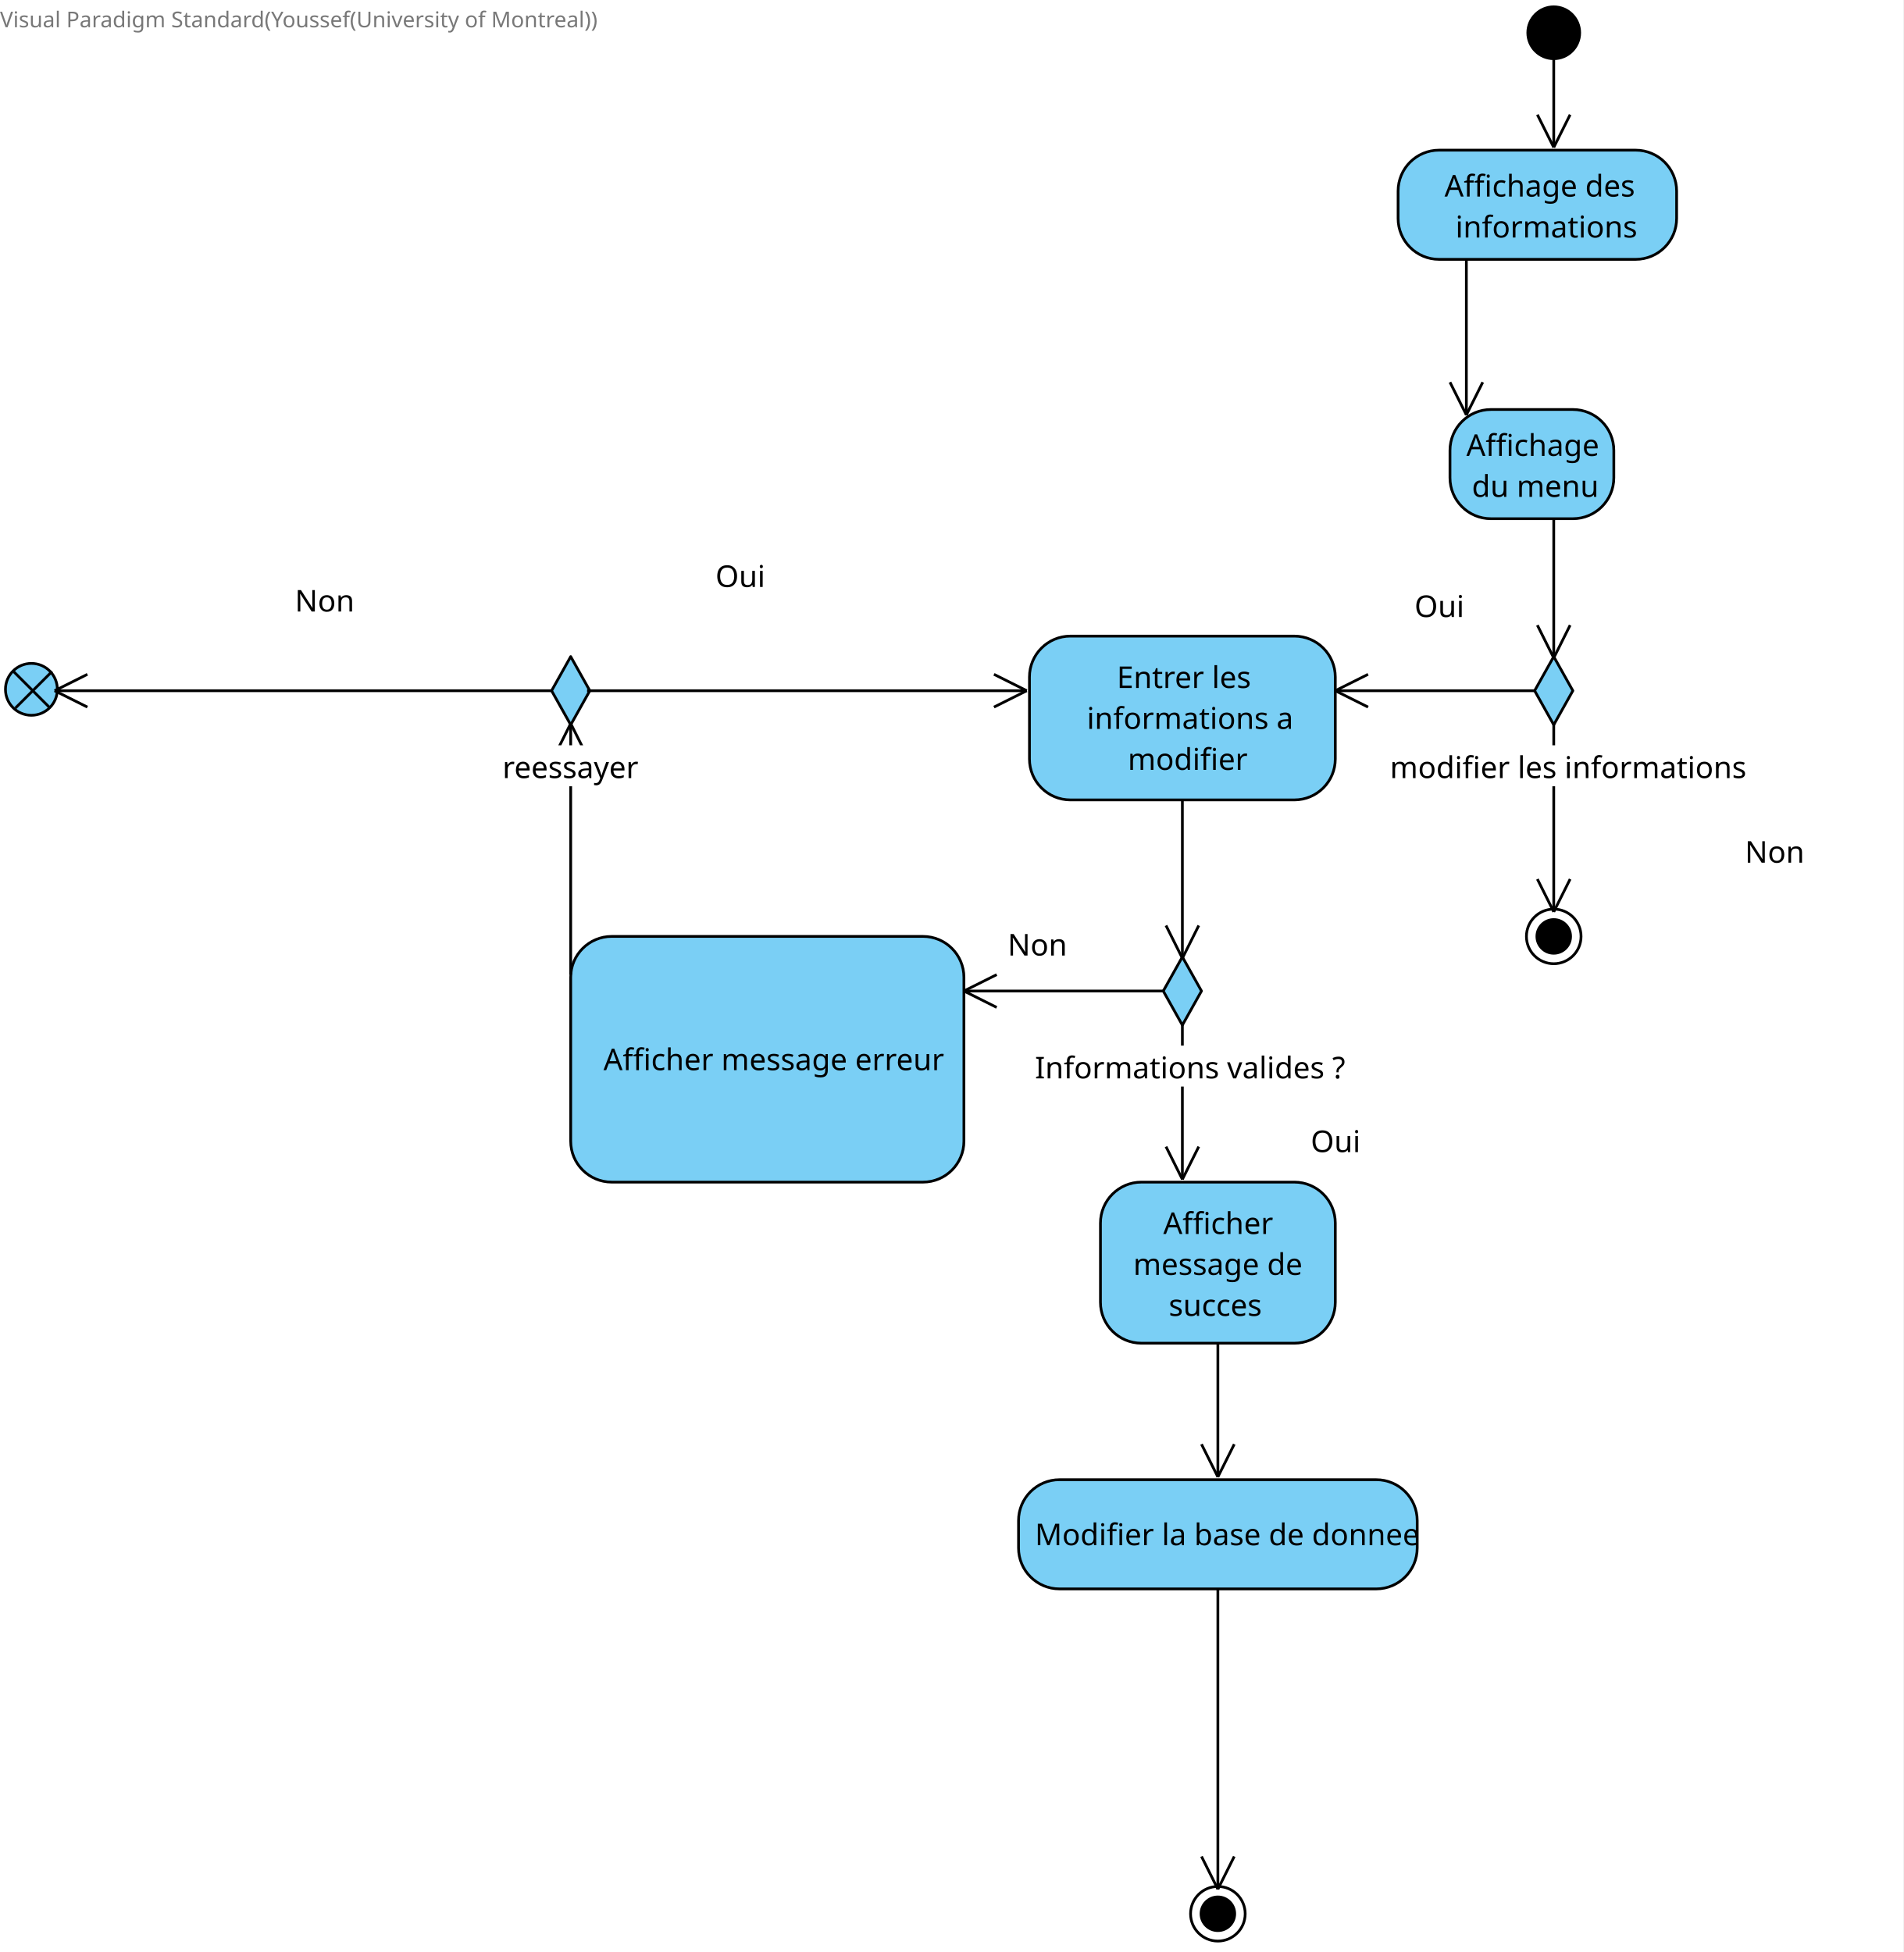
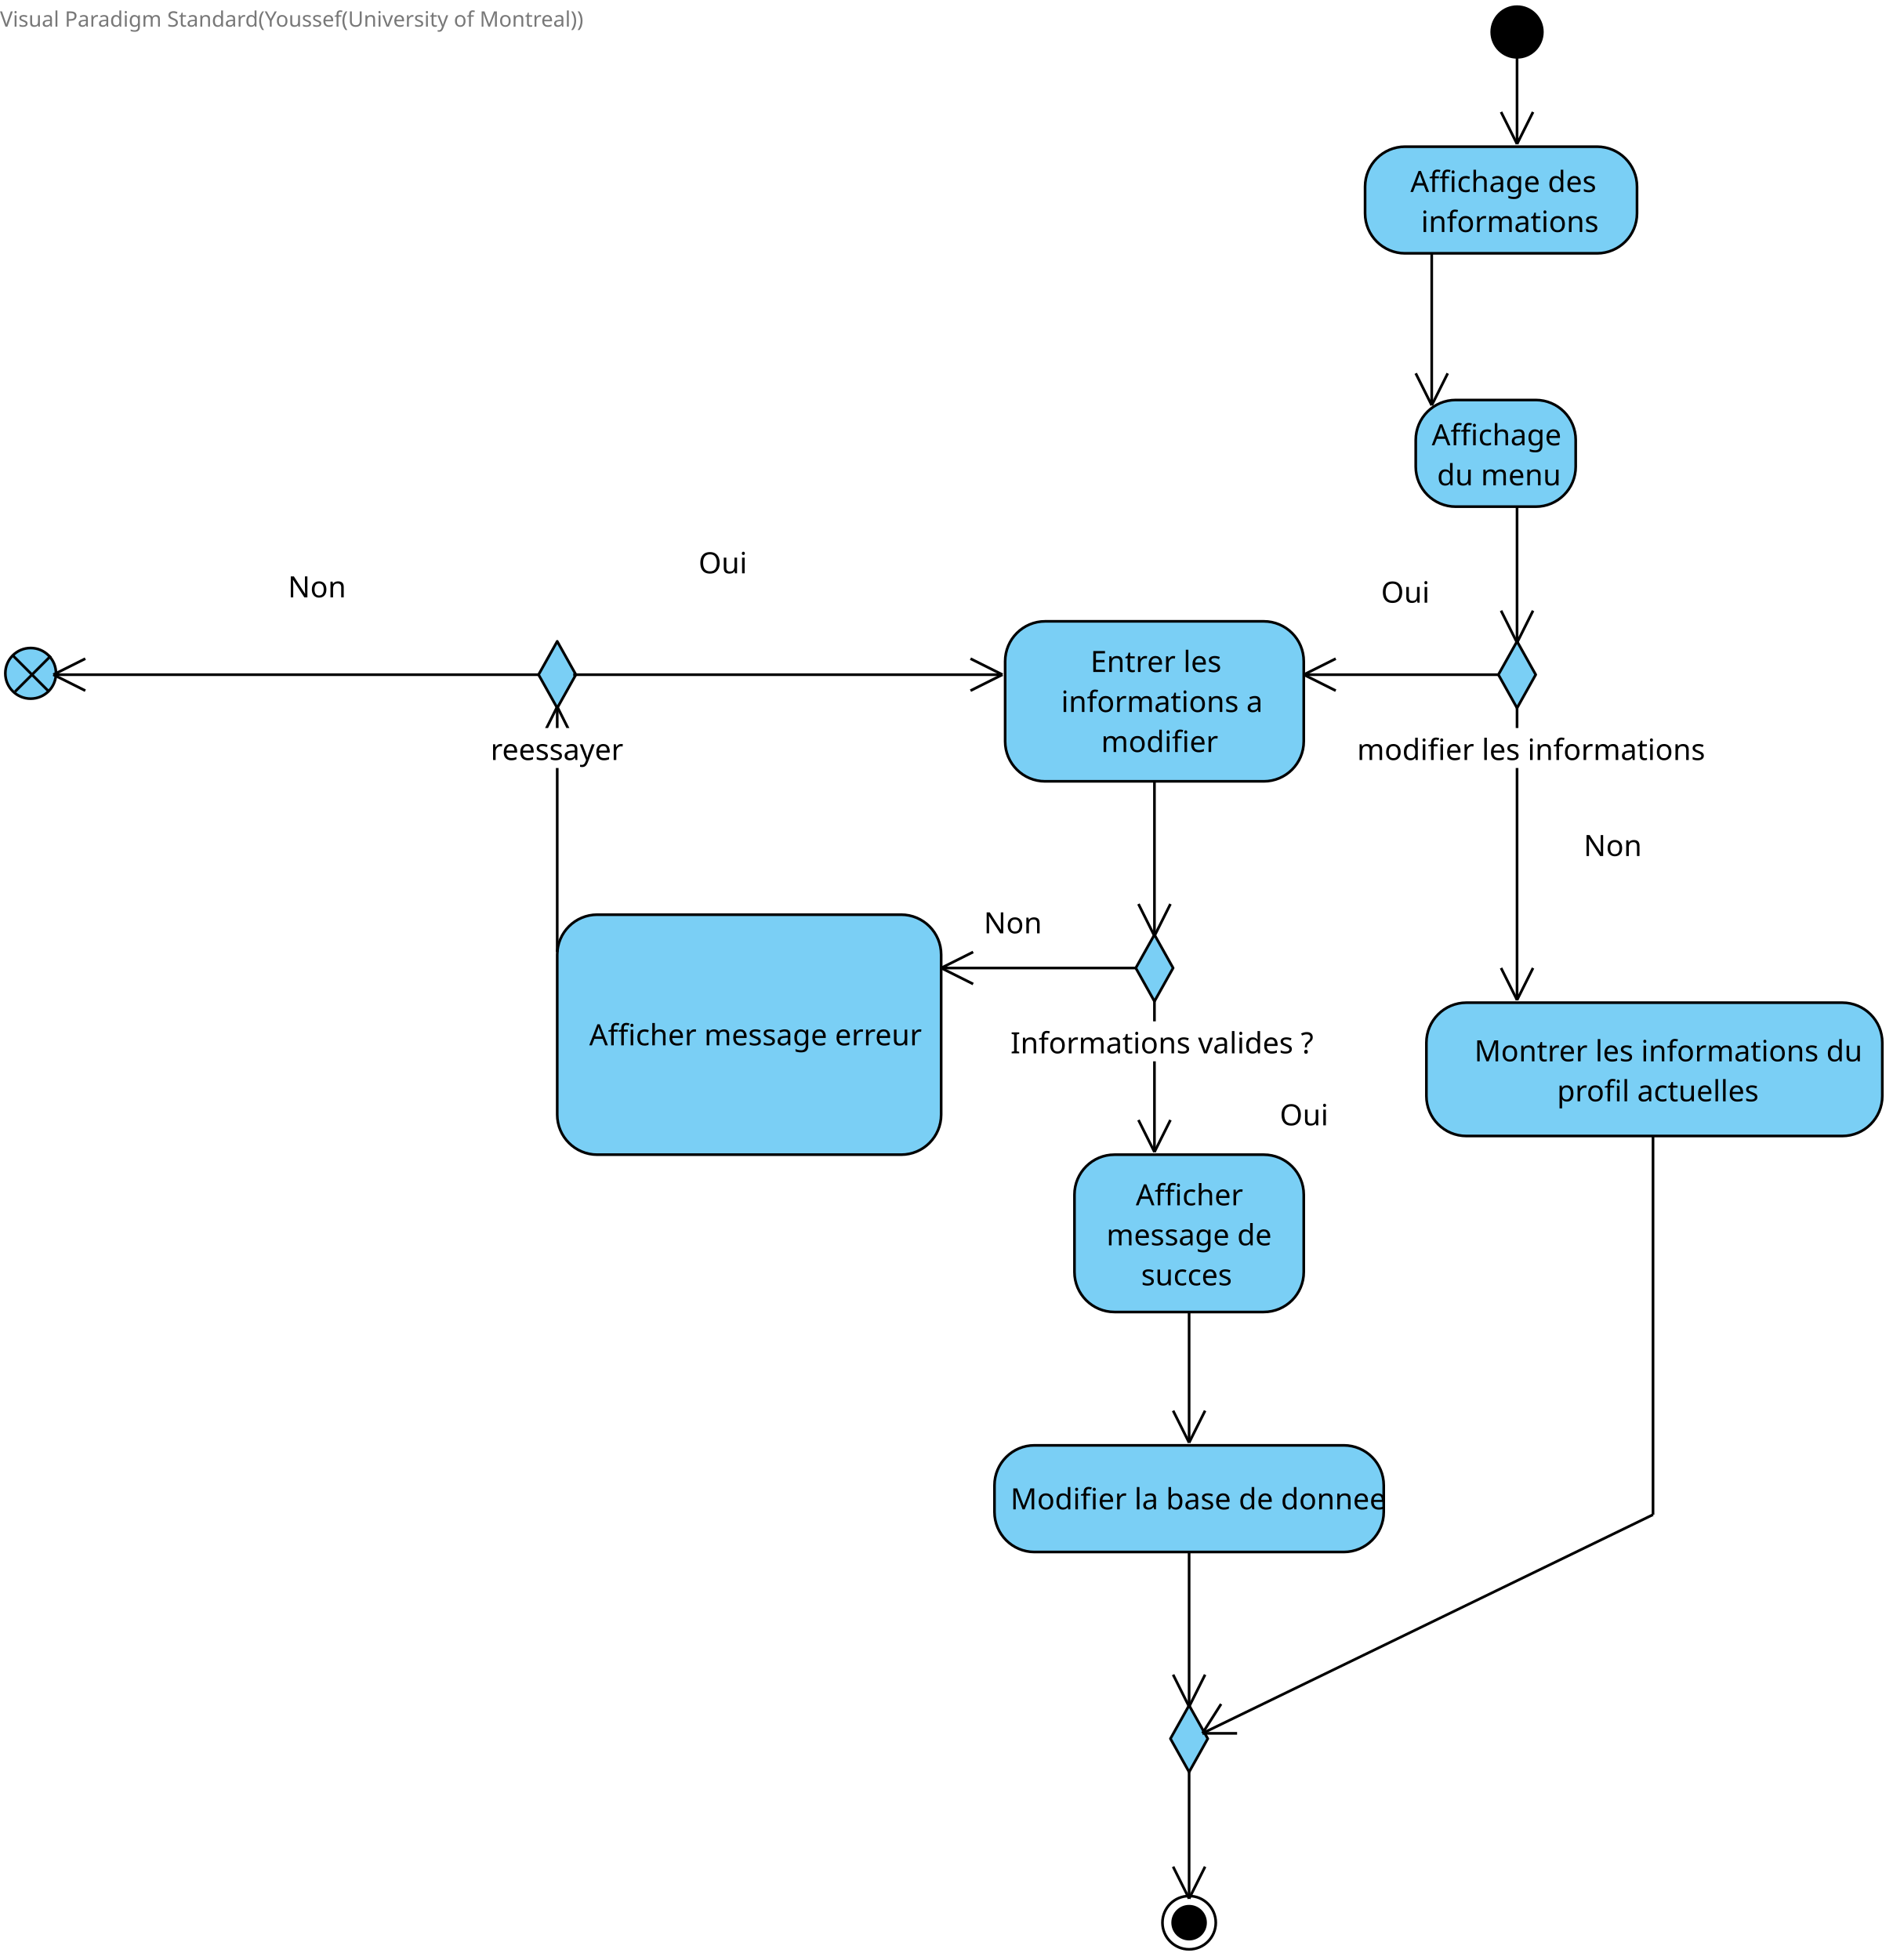
- <svg xmlns="http://www.w3.org/2000/svg" fill-opacity="0" color-rendering="auto" color-interpolation="auto" text-rendering="auto" stroke="rgb(0,0,0)" stroke-linecap="square" width="697" stroke-miterlimit="10" shape-rendering="auto" stroke-opacity="0" fill="rgb(0,0,0)" stroke-dasharray="none" font-weight="normal" stroke-width="1" height="715" font-family="'Dialog'" font-style="normal" stroke-linejoin="miter" font-size="12px" stroke-dashoffset="0" image-rendering="auto">
+ <svg xmlns="http://www.w3.org/2000/svg" fill-opacity="0" color-rendering="auto" color-interpolation="auto" text-rendering="auto" stroke="rgb(0,0,0)" stroke-linecap="square" width="710" stroke-miterlimit="10" shape-rendering="auto" stroke-opacity="0" fill="rgb(0,0,0)" stroke-dasharray="none" font-weight="normal" stroke-width="1" height="735" font-family="'Dialog'" font-style="normal" stroke-linejoin="miter" font-size="12px" stroke-dashoffset="0" image-rendering="auto">
  <defs id="genericDefs" />
  <g>
    <defs id="defs1">
      <clipPath clipPathUnits="userSpaceOnUse" id="clipPath1">
        <path d="M-7 -7 L51 -7 L51 31 L-7 31 L-7 -7 Z" />
      </clipPath>
      <clipPath clipPathUnits="userSpaceOnUse" id="clipPath2">
        <path d="M-7 -7 L113 -7 L113 51 L-7 51 L-7 -7 Z" />
      </clipPath>
      <clipPath clipPathUnits="userSpaceOnUse" id="clipPath3">
        <path d="M0 0 L0 40 L102 40 L102 0 Z" />
      </clipPath>
      <clipPath clipPathUnits="userSpaceOnUse" id="clipPath4">
        <path d="M-7 -7 L31 -7 L31 51 L-7 51 L-7 -7 Z" />
      </clipPath>
      <clipPath clipPathUnits="userSpaceOnUse" id="clipPath5">
        <path d="M-7 -7 L123 -7 L123 71 L-7 71 L-7 -7 Z" />
      </clipPath>
      <clipPath clipPathUnits="userSpaceOnUse" id="clipPath6">
        <path d="M0 0 L0 60 L112 60 L112 0 Z" />
      </clipPath>
      <clipPath clipPathUnits="userSpaceOnUse" id="clipPath7">
        <path d="M-7 -7 L97 -7 L97 70 L-7 70 L-7 -7 Z" />
      </clipPath>
      <clipPath clipPathUnits="userSpaceOnUse" id="clipPath8">
        <path d="M0 0 L0 59 L86 59 L86 0 Z" />
      </clipPath>
      <clipPath clipPathUnits="userSpaceOnUse" id="clipPath9">
        <path d="M-7 -7 L155 -7 L155 101 L-7 101 L-7 -7 Z" />
      </clipPath>
      <clipPath clipPathUnits="userSpaceOnUse" id="clipPath10">
        <path d="M0 0 L0 90 L144 90 L144 0 Z" />
      </clipPath>
      <clipPath clipPathUnits="userSpaceOnUse" id="clipPath11">
        <path d="M-7 -7 L157 -7 L157 51 L-7 51 L-7 -7 Z" />
      </clipPath>
      <clipPath clipPathUnits="userSpaceOnUse" id="clipPath12">
        <path d="M0 0 L0 40 L146 40 L146 0 Z" />
      </clipPath>
      <clipPath clipPathUnits="userSpaceOnUse" id="clipPath13">
        <path d="M-7 -7 L31 -7 L31 31 L-7 31 L-7 -7 Z" />
      </clipPath>
      <clipPath clipPathUnits="userSpaceOnUse" id="clipPath14">
        <path d="M-14.042 10 L12.828 -16.87 L39.699 10 L12.828 36.87 L-14.042 10 Z" />
      </clipPath>
      <clipPath clipPathUnits="userSpaceOnUse" id="clipPath15">
        <path d="M-7 -7 L71 -7 L71 45 L-7 45 L-7 -7 Z" />
      </clipPath>
      <clipPath clipPathUnits="userSpaceOnUse" id="clipPath16">
        <path d="M489 365 L567 365 L567 417 L489 417 L489 365 Z" />
      </clipPath>
      <clipPath clipPathUnits="userSpaceOnUse" id="clipPath17">
        <path d="M0 0 L0 22 L58 22 L58 0 Z" />
      </clipPath>
      <clipPath clipPathUnits="userSpaceOnUse" id="clipPath18">
        <path d="M600 437 L678 437 L678 489 L600 489 L600 437 Z" />
      </clipPath>
      <clipPath clipPathUnits="userSpaceOnUse" id="clipPath19">
        <path d="M382 230 L460 230 L460 282 L382 282 L382 230 Z" />
      </clipPath>
      <clipPath clipPathUnits="userSpaceOnUse" id="clipPath20">
        <path d="M228 239 L306 239 L306 291 L228 291 L228 239 Z" />
      </clipPath>
      <clipPath clipPathUnits="userSpaceOnUse" id="clipPath21">
        <path d="M637 241 L715 241 L715 293 L637 293 L637 241 Z" />
      </clipPath>
      <clipPath clipPathUnits="userSpaceOnUse" id="clipPath22">
-         <path d="M758 331 L836 331 L836 383 L758 383 L758 331 Z" />
+         <path d="M714 336 L792 336 L792 388 L714 388 L714 336 Z" />
      </clipPath>
      <clipPath clipPathUnits="userSpaceOnUse" id="clipPath23">
        <path d="M-7 -7 L71 -7 L71 51 L-7 51 L-7 -7 Z" />
      </clipPath>
      <clipPath clipPathUnits="userSpaceOnUse" id="clipPath24">
        <path d="M0 0 L0 40 L60 40 L60 0 Z" />
      </clipPath>
      <clipPath clipPathUnits="userSpaceOnUse" id="clipPath25">
+         <path d="M-7 -7 L182 -7 L182 61 L-7 61 L-7 -7 Z" />
+       </clipPath>
+       <clipPath clipPathUnits="userSpaceOnUse" id="clipPath26">
+         <path d="M0 0 L0 50 L171 50 L171 0 Z" />
+       </clipPath>
+       <clipPath clipPathUnits="userSpaceOnUse" id="clipPath27">
        <path d="M-143 -15 L286 -15 L286 30 L-143 30 L-143 -15 Z" />
      </clipPath>
-       <clipPath clipPathUnits="userSpaceOnUse" id="clipPath26">
+       <clipPath clipPathUnits="userSpaceOnUse" id="clipPath28">
        <path d="M-127 -15 L254 -15 L254 30 L-127 30 L-127 -15 Z" />
      </clipPath>
-       <clipPath clipPathUnits="userSpaceOnUse" id="clipPath27">
+       <clipPath clipPathUnits="userSpaceOnUse" id="clipPath29">
        <path d="M-69 -15 L138 -15 L138 30 L-69 30 L-69 -15 Z" />
      </clipPath>
-       <clipPath clipPathUnits="userSpaceOnUse" id="clipPath28">
+       <clipPath clipPathUnits="userSpaceOnUse" id="clipPath30">
        <path d="M0 0 L104 0 L104 137 L0 137 L0 0 Z" />
      </clipPath>
-       <clipPath clipPathUnits="userSpaceOnUse" id="clipPath29">
+       <clipPath clipPathUnits="userSpaceOnUse" id="clipPath31">
        <path d="M0 0 L0 137 L104 137 L104 0 Z" />
      </clipPath>
-       <clipPath clipPathUnits="userSpaceOnUse" id="clipPath30">
+       <clipPath clipPathUnits="userSpaceOnUse" id="clipPath32">
        <path d="M0 0 L104 0 L104 155 L0 155 L0 0 Z" />
      </clipPath>
-       <clipPath clipPathUnits="userSpaceOnUse" id="clipPath31">
+       <clipPath clipPathUnits="userSpaceOnUse" id="clipPath33">
        <path d="M0 0 L0 133 L104 133 L104 0 ZM0 148 L0 155 L104 155 L104 148 Z" />
      </clipPath>
-       <clipPath clipPathUnits="userSpaceOnUse" id="clipPath32">
+       <clipPath clipPathUnits="userSpaceOnUse" id="clipPath34">
        <path d="M0 0 L177 0 L177 104 L0 104 L0 0 Z" />
      </clipPath>
-       <clipPath clipPathUnits="userSpaceOnUse" id="clipPath33">
+       <clipPath clipPathUnits="userSpaceOnUse" id="clipPath35">
        <path d="M0 0 L0 104 L177 104 L177 85 L58 85 L58 70 L177 70 L177 0 Z" />
      </clipPath>
-       <clipPath clipPathUnits="userSpaceOnUse" id="clipPath34">
+       <clipPath clipPathUnits="userSpaceOnUse" id="clipPath36">
        <path d="M0 0 L104 0 L104 162 L0 162 L0 0 Z" />
      </clipPath>
-       <clipPath clipPathUnits="userSpaceOnUse" id="clipPath35">
+       <clipPath clipPathUnits="userSpaceOnUse" id="clipPath37">
        <path d="M0 0 L0 140 L104 140 L104 0 ZM0 155 L0 162 L104 162 L104 155 Z" />
      </clipPath>
-       <clipPath clipPathUnits="userSpaceOnUse" id="clipPath36">
+       <clipPath clipPathUnits="userSpaceOnUse" id="clipPath38">
        <path d="M0 0 L104 0 L104 161 L0 161 L0 0 Z" />
      </clipPath>
-       <clipPath clipPathUnits="userSpaceOnUse" id="clipPath37">
+       <clipPath clipPathUnits="userSpaceOnUse" id="clipPath39">
        <path d="M0 0 L0 58 L104 58 L104 0 ZM0 73 L0 161 L104 161 L104 73 Z" />
      </clipPath>
-       <clipPath clipPathUnits="userSpaceOnUse" id="clipPath38">
+       <clipPath clipPathUnits="userSpaceOnUse" id="clipPath40">
        <path d="M0 0 L0 104 L177 104 L177 85 L66 85 L66 70 L177 70 L177 0 Z" />
      </clipPath>
-       <clipPath clipPathUnits="userSpaceOnUse" id="clipPath39">
+       <clipPath clipPathUnits="userSpaceOnUse" id="clipPath41">
        <path d="M0 0 L104 0 L104 153 L0 153 L0 0 Z" />
      </clipPath>
-       <clipPath clipPathUnits="userSpaceOnUse" id="clipPath40">
+       <clipPath clipPathUnits="userSpaceOnUse" id="clipPath42">
        <path d="M0 0 L0 153 L104 153 L104 0 Z" />
-       </clipPath>
-       <clipPath clipPathUnits="userSpaceOnUse" id="clipPath41">
-         <path d="M0 0 L104 0 L104 214 L0 214 L0 0 Z" />
-       </clipPath>
-       <clipPath clipPathUnits="userSpaceOnUse" id="clipPath42">
-         <path d="M0 0 L0 214 L104 214 L104 0 Z" />
      </clipPath>
      <clipPath clipPathUnits="userSpaceOnUse" id="clipPath43">
        <path d="M0 0 L104 0 L104 196 L0 196 L0 0 Z" />
      </clipPath>
      <clipPath clipPathUnits="userSpaceOnUse" id="clipPath44">
        <path d="M84 58 L84 73 L15 73 L15 58 ZM0 0 L0 196 L104 196 L104 0 Z" />
      </clipPath>
      <clipPath clipPathUnits="userSpaceOnUse" id="clipPath45">
        <path d="M0 0 L286 0 L286 104 L0 104 L0 0 Z" />
      </clipPath>
      <clipPath clipPathUnits="userSpaceOnUse" id="clipPath46">
        <path d="M273 70 L273 85 L204 85 L204 70 ZM0 0 L0 104 L286 104 L286 0 Z" />
      </clipPath>
      <clipPath clipPathUnits="userSpaceOnUse" id="clipPath47">
        <path d="M0 0 L265 0 L265 104 L0 104 L0 0 Z" />
      </clipPath>
      <clipPath clipPathUnits="userSpaceOnUse" id="clipPath48">
        <path d="M78 70 L78 85 L9 85 L9 70 ZM0 0 L0 104 L265 104 L265 0 Z" />
      </clipPath>
      <clipPath clipPathUnits="userSpaceOnUse" id="clipPath49">
        <path d="M0 0 L0 161 L104 161 L104 0 Z" />
      </clipPath>
      <clipPath clipPathUnits="userSpaceOnUse" id="clipPath50">
-         <path d="M0 0 L104 0 L104 173 L0 173 L0 0 Z" />
+         <path d="M0 0 L0 162 L104 162 L104 0 Z" />
      </clipPath>
      <clipPath clipPathUnits="userSpaceOnUse" id="clipPath51">
-         <path d="M0 0 L0 58 L104 58 L104 0 ZM0 73 L0 173 L104 173 L104 73 Z" />
+         <path d="M0 0 L104 0 L104 214 L0 214 L0 0 Z" />
+       </clipPath>
+       <clipPath clipPathUnits="userSpaceOnUse" id="clipPath52">
+         <path d="M0 0 L0 58 L104 58 L104 0 ZM0 73 L0 214 L104 214 L104 73 Z" />
+       </clipPath>
+       <clipPath clipPathUnits="userSpaceOnUse" id="clipPath53">
+         <path d="M0 0 L273 0 L273 328 L0 328 L0 0 Z" />
+       </clipPath>
+       <clipPath clipPathUnits="userSpaceOnUse" id="clipPath54">
+         <path d="M0 0 L0 7 L95 7 L95 22 L0 22 L0 328 L273 328 L273 0 Z" />
+       </clipPath>
+       <clipPath clipPathUnits="userSpaceOnUse" id="clipPath55">
+         <path d="M0 0 L104 0 L104 152 L0 152 L0 0 Z" />
+       </clipPath>
+       <clipPath clipPathUnits="userSpaceOnUse" id="clipPath56">
+         <path d="M0 0 L0 152 L104 152 L104 0 Z" />
      </clipPath>
    </defs>
    <g fill="white" text-rendering="geometricPrecision" fill-opacity="1" stroke-opacity="1" stroke="white">
-       <rect x="0" width="697" height="715" y="0" stroke="none" />
+       <rect x="0" width="710" height="735" y="0" stroke="none" />
    </g>
    <g font-size="11px" transform="translate(549,2)" fill-opacity="1" fill="black" text-rendering="geometricPrecision" image-rendering="optimizeQuality" font-family="sans-serif" stroke="black" stroke-opacity="1">
      <circle r="10" clip-path="url(#clipPath1)" cx="20" cy="10" stroke="none" />
    </g>
    <g font-size="11px" transform="translate(512,55)" fill-opacity="1" fill="rgb(122,207,245)" text-rendering="geometricPrecision" image-rendering="optimizeQuality" font-family="sans-serif" stroke="rgb(122,207,245)" stroke-opacity="1">
      <rect x="0" y="0" clip-path="url(#clipPath2)" width="102" rx="15" ry="15" height="40" stroke="none" />
    </g>
    <g stroke-linecap="butt" font-size="11px" transform="translate(512,55)" fill-opacity="1" fill="black" text-rendering="geometricPrecision" image-rendering="optimizeQuality" font-family="sans-serif" stroke-linejoin="round" stroke="black" stroke-opacity="1" stroke-miterlimit="0">
      <rect x="0" y="0" clip-path="url(#clipPath2)" fill="none" width="102" rx="15" ry="15" height="40" />
    </g>
    <g font-size="11px" transform="translate(512,55)" fill-opacity="1" fill="black" text-rendering="geometricPrecision" image-rendering="optimizeQuality" font-family="sans-serif" stroke="black" stroke-opacity="1">
      <text x="17" xml:space="preserve" y="17" clip-path="url(#clipPath3)" stroke="none">Affichage des</text>
      <text x="21" xml:space="preserve" y="32" clip-path="url(#clipPath3)" stroke="none">informations</text>
    </g>
    <g font-size="11px" transform="translate(559,233)" fill-opacity="1" fill="rgb(122,207,245)" text-rendering="geometricPrecision" image-rendering="optimizeQuality" font-family="sans-serif" stroke="rgb(122,207,245)" stroke-opacity="1">
      <path d="M10 7.5 L17 20 L10 32.5 L3 20 Z" stroke="none" clip-path="url(#clipPath4)" />
    </g>
    <g stroke-linecap="butt" font-size="11px" transform="translate(559,233)" fill-opacity="1" fill="black" text-rendering="geometricPrecision" image-rendering="optimizeQuality" font-family="sans-serif" stroke-linejoin="round" stroke="black" stroke-opacity="1" stroke-miterlimit="0">
      <path fill="none" d="M10 7.5 L17 20 L10 32.5 L3 20 Z" clip-path="url(#clipPath4)" />
    </g>
    <g font-size="11px" transform="translate(377,233)" fill-opacity="1" fill="rgb(122,207,245)" text-rendering="geometricPrecision" image-rendering="optimizeQuality" font-family="sans-serif" stroke="rgb(122,207,245)" stroke-opacity="1">
      <rect x="0" y="0" clip-path="url(#clipPath5)" width="112" rx="15" ry="15" height="60" stroke="none" />
    </g>
    <g stroke-linecap="butt" font-size="11px" transform="translate(377,233)" fill-opacity="1" fill="black" text-rendering="geometricPrecision" image-rendering="optimizeQuality" font-family="sans-serif" stroke-linejoin="round" stroke="black" stroke-opacity="1" stroke-miterlimit="0">
      <rect x="0" y="0" clip-path="url(#clipPath5)" fill="none" width="112" rx="15" ry="15" height="60" />
    </g>
    <g font-size="11px" transform="translate(377,233)" fill-opacity="1" fill="black" text-rendering="geometricPrecision" image-rendering="optimizeQuality" font-family="sans-serif" stroke="black" stroke-opacity="1">
      <text x="32" xml:space="preserve" y="19" clip-path="url(#clipPath6)" stroke="none">Entrer les</text>
      <text x="21" xml:space="preserve" y="34" clip-path="url(#clipPath6)" stroke="none">informations a</text>
      <text x="36" xml:space="preserve" y="49" clip-path="url(#clipPath6)" stroke="none">modifier</text>
    </g>
    <g font-size="11px" transform="translate(423,343)" fill-opacity="1" fill="rgb(122,207,245)" text-rendering="geometricPrecision" image-rendering="optimizeQuality" font-family="sans-serif" stroke="rgb(122,207,245)" stroke-opacity="1">
      <path d="M10 7.5 L17 20 L10 32.5 L3 20 Z" stroke="none" clip-path="url(#clipPath4)" />
    </g>
    <g stroke-linecap="butt" font-size="11px" transform="translate(423,343)" fill-opacity="1" fill="black" text-rendering="geometricPrecision" image-rendering="optimizeQuality" font-family="sans-serif" stroke-linejoin="round" stroke="black" stroke-opacity="1" stroke-miterlimit="0">
      <path fill="none" d="M10 7.5 L17 20 L10 32.5 L3 20 Z" clip-path="url(#clipPath4)" />
    </g>
    <g font-size="11px" transform="translate(403,433)" fill-opacity="1" fill="rgb(122,207,245)" text-rendering="geometricPrecision" image-rendering="optimizeQuality" font-family="sans-serif" stroke="rgb(122,207,245)" stroke-opacity="1">
      <rect x="0" y="0" clip-path="url(#clipPath7)" width="86" rx="15" ry="15" height="59" stroke="none" />
    </g>
    <g stroke-linecap="butt" font-size="11px" transform="translate(403,433)" fill-opacity="1" fill="black" text-rendering="geometricPrecision" image-rendering="optimizeQuality" font-family="sans-serif" stroke-linejoin="round" stroke="black" stroke-opacity="1" stroke-miterlimit="0">
      <rect x="0" y="0" clip-path="url(#clipPath7)" fill="none" width="86" rx="15" ry="15" height="59" />
    </g>
    <g font-size="11px" transform="translate(403,433)" fill-opacity="1" fill="black" text-rendering="geometricPrecision" image-rendering="optimizeQuality" font-family="sans-serif" stroke="black" stroke-opacity="1">
      <text x="23" xml:space="preserve" y="19" clip-path="url(#clipPath8)" stroke="none">Afficher</text>
      <text x="12" xml:space="preserve" y="34" clip-path="url(#clipPath8)" stroke="none">message de</text>
      <text x="25" xml:space="preserve" y="49" clip-path="url(#clipPath8)" stroke="none">succes</text>
    </g>
    <g font-size="11px" transform="translate(209,343)" fill-opacity="1" fill="rgb(122,207,245)" text-rendering="geometricPrecision" image-rendering="optimizeQuality" font-family="sans-serif" stroke="rgb(122,207,245)" stroke-opacity="1">
      <rect x="0" y="0" clip-path="url(#clipPath9)" width="144" rx="15" ry="15" height="90" stroke="none" />
    </g>
    <g stroke-linecap="butt" font-size="11px" transform="translate(209,343)" fill-opacity="1" fill="black" text-rendering="geometricPrecision" image-rendering="optimizeQuality" font-family="sans-serif" stroke-linejoin="round" stroke="black" stroke-opacity="1" stroke-miterlimit="0">
      <rect x="0" y="0" clip-path="url(#clipPath9)" fill="none" width="144" rx="15" ry="15" height="90" />
    </g>
    <g font-size="11px" transform="translate(209,343)" fill-opacity="1" fill="black" text-rendering="geometricPrecision" image-rendering="optimizeQuality" font-family="sans-serif" stroke="black" stroke-opacity="1">
      <text x="12" xml:space="preserve" y="49" clip-path="url(#clipPath10)" stroke="none">Afficher message erreur</text>
    </g>
    <g font-size="11px" transform="translate(373,542)" fill-opacity="1" fill="rgb(122,207,245)" text-rendering="geometricPrecision" image-rendering="optimizeQuality" font-family="sans-serif" stroke="rgb(122,207,245)" stroke-opacity="1">
      <rect x="0" y="0" clip-path="url(#clipPath11)" width="146" rx="15" ry="15" height="40" stroke="none" />
    </g>
    <g stroke-linecap="butt" font-size="11px" transform="translate(373,542)" fill-opacity="1" fill="black" text-rendering="geometricPrecision" image-rendering="optimizeQuality" font-family="sans-serif" stroke-linejoin="round" stroke="black" stroke-opacity="1" stroke-miterlimit="0">
      <rect x="0" y="0" clip-path="url(#clipPath11)" fill="none" width="146" rx="15" ry="15" height="40" />
    </g>
    <g font-size="11px" transform="translate(373,542)" fill-opacity="1" fill="black" text-rendering="geometricPrecision" image-rendering="optimizeQuality" font-family="sans-serif" stroke="black" stroke-opacity="1">
      <text x="6" xml:space="preserve" y="24" clip-path="url(#clipPath12)" stroke="none">Modifier la base de donnee</text>
    </g>
-     <g font-size="11px" transform="translate(436,691)" fill-opacity="1" fill="black" text-rendering="geometricPrecision" image-rendering="optimizeQuality" font-family="sans-serif" stroke="black" stroke-opacity="1">
-       <circle r="6.667" clip-path="url(#clipPath13)" cx="10" cy="10" stroke="none" />
-       <circle stroke-linecap="butt" clip-path="url(#clipPath13)" fill="none" stroke-linejoin="round" r="10" cx="10" cy="10" stroke-miterlimit="0" />
-     </g>
    <g font-size="11px" transform="translate(199,233)" fill-opacity="1" fill="rgb(122,207,245)" text-rendering="geometricPrecision" image-rendering="optimizeQuality" font-family="sans-serif" stroke="rgb(122,207,245)" stroke-opacity="1">
      <path d="M10 7.5 L17 20 L10 32.5 L3 20 Z" stroke="none" clip-path="url(#clipPath4)" />
    </g>
    <g stroke-linecap="butt" font-size="11px" transform="translate(199,233)" fill-opacity="1" fill="black" text-rendering="geometricPrecision" image-rendering="optimizeQuality" font-family="sans-serif" stroke-linejoin="round" stroke="black" stroke-opacity="1" stroke-miterlimit="0">
      <path fill="none" d="M10 7.5 L17 20 L10 32.5 L3 20 Z" clip-path="url(#clipPath4)" />
    </g>
    <g font-size="11px" transform="translate(2,243)" fill-opacity="1" fill="rgb(122,207,245)" text-rendering="geometricPrecision" image-rendering="optimizeQuality" font-family="sans-serif" stroke="rgb(122,207,245)" stroke-opacity="1">
      <circle r="9.5" clip-path="url(#clipPath13)" cx="9.5" cy="9.5" stroke="none" />
    </g>
    <g stroke-linecap="butt" font-size="11px" transform="translate(2,243)" fill-opacity="1" fill="black" text-rendering="geometricPrecision" image-rendering="optimizeQuality" font-family="sans-serif" stroke-linejoin="round" stroke="black" stroke-opacity="1" stroke-miterlimit="0">
      <circle fill="none" r="9.5" clip-path="url(#clipPath13)" cx="9.5" cy="9.5" />
      <line transform="translate(10,10) rotate(45) translate(-10,-10)" clip-path="url(#clipPath14)" fill="none" x1="10" x2="10" y1="0" y2="19" />
      <line transform="translate(10,10) rotate(45) translate(-10,-10)" clip-path="url(#clipPath14)" fill="none" x1="0" x2="19" y1="10" y2="10" />
    </g>
    <g font-size="11px" transform="translate(-132,-40)" fill="rgb(122,207,245)" text-rendering="geometricPrecision" image-rendering="optimizeQuality" font-family="sans-serif" stroke="rgb(122,207,245)">
      <path d="M502 400 L502 378 L550 378 L550 400 L502 400 Z" fill-rule="evenodd" clip-path="url(#clipPath16)" stroke="none" />
    </g>
    <g font-size="11px" transform="matrix(1,0,0,1,-132,-40) translate(501,378)" fill-opacity="1" fill="black" text-rendering="optimizeLegibility" image-rendering="optimizeQuality" stroke="black" stroke-opacity="1">
      <text x="0" xml:space="preserve" y="12" clip-path="url(#clipPath17)" stroke="none">Non</text>
    </g>
    <g font-size="11px" transform="translate(-132,-40) matrix(1,0,0,1,111,72)" fill="rgb(122,207,245)" text-rendering="geometricPrecision" image-rendering="optimizeQuality" font-family="sans-serif" stroke="rgb(122,207,245)">
      <path d="M502 400 L502 378 L550 378 L550 400 L502 400 Z" fill-rule="evenodd" clip-path="url(#clipPath16)" stroke="none" />
    </g>
    <g font-size="11px" transform="matrix(1,0,0,1,-132,-40) translate(612,450)" fill-opacity="1" fill="black" text-rendering="optimizeLegibility" image-rendering="optimizeQuality" stroke="black" stroke-opacity="1">
      <text x="0" xml:space="preserve" y="12" clip-path="url(#clipPath17)" stroke="none">Oui</text>
    </g>
    <g font-size="11px" transform="translate(-132,-40) matrix(1,0,0,1,-107,-135)" fill="rgb(122,207,245)" text-rendering="geometricPrecision" image-rendering="optimizeQuality" font-family="sans-serif" stroke="rgb(122,207,245)">
      <path d="M502 400 L502 378 L550 378 L550 400 L502 400 Z" fill-rule="evenodd" clip-path="url(#clipPath16)" stroke="none" />
    </g>
    <g font-size="11px" transform="matrix(1,0,0,1,-132,-40) translate(394,243)" fill-opacity="1" fill="black" text-rendering="optimizeLegibility" image-rendering="optimizeQuality" stroke="black" stroke-opacity="1">
      <text x="0" xml:space="preserve" y="12" clip-path="url(#clipPath17)" stroke="none">Oui</text>
    </g>
    <g font-size="11px" transform="translate(-132,-40) matrix(1,0,0,1,-261,-126)" fill="rgb(122,207,245)" text-rendering="geometricPrecision" image-rendering="optimizeQuality" font-family="sans-serif" stroke="rgb(122,207,245)">
      <path d="M502 400 L502 378 L550 378 L550 400 L502 400 Z" fill-rule="evenodd" clip-path="url(#clipPath16)" stroke="none" />
    </g>
    <g font-size="11px" transform="matrix(1,0,0,1,-132,-40) translate(240,252)" fill-opacity="1" fill="black" text-rendering="optimizeLegibility" image-rendering="optimizeQuality" stroke="black" stroke-opacity="1">
      <text x="0" xml:space="preserve" y="12" clip-path="url(#clipPath17)" stroke="none">Non</text>
    </g>
    <g font-size="11px" transform="translate(-132,-40) matrix(1,0,0,1,148,-124)" fill="rgb(122,207,245)" text-rendering="geometricPrecision" image-rendering="optimizeQuality" font-family="sans-serif" stroke="rgb(122,207,245)">
      <path d="M502 400 L502 378 L550 378 L550 400 L502 400 Z" fill-rule="evenodd" clip-path="url(#clipPath16)" stroke="none" />
    </g>
    <g font-size="11px" transform="matrix(1,0,0,1,-132,-40) translate(650,254)" fill-opacity="1" fill="black" text-rendering="optimizeLegibility" image-rendering="optimizeQuality" stroke="black" stroke-opacity="1">
      <text x="0" xml:space="preserve" y="12" clip-path="url(#clipPath17)" stroke="none">Oui</text>
    </g>
-     <g font-size="11px" transform="translate(-132,-40) matrix(1,0,0,1,269,-34)" fill="rgb(122,207,245)" text-rendering="geometricPrecision" image-rendering="optimizeQuality" font-family="sans-serif" stroke="rgb(122,207,245)">
-       <path d="M502 400 L502 378 L550 378 L550 400 L502 400 Z" fill-rule="evenodd" clip-path="url(#clipPath16)" stroke="none" />
-     </g>
-     <g font-size="11px" transform="matrix(1,0,0,1,-132,-40) translate(771,344)" fill-opacity="1" fill="black" text-rendering="optimizeLegibility" image-rendering="optimizeQuality" stroke="black" stroke-opacity="1">
+     <g font-size="11px" transform="translate(-132,-40) matrix(1,0,0,1,225,-29)" fill="rgb(122,207,245)" text-rendering="geometricPrecision" image-rendering="optimizeQuality" font-family="sans-serif" stroke="rgb(122,207,245)">
+       <path d="M502 400 L502 378 L550 378 L550 400 L502 400 Z" fill-rule="evenodd" clip-path="url(#clipPath16)" stroke="none" />
+     </g>
+     <g font-size="11px" transform="matrix(1,0,0,1,-132,-40) translate(726,349)" fill-opacity="1" fill="black" text-rendering="optimizeLegibility" image-rendering="optimizeQuality" stroke="black" stroke-opacity="1">
      <text x="0" xml:space="preserve" y="12" clip-path="url(#clipPath17)" stroke="none">Non</text>
    </g>
    <g font-size="11px" transform="translate(531,150)" fill-opacity="1" fill="rgb(122,207,245)" text-rendering="geometricPrecision" image-rendering="optimizeQuality" font-family="sans-serif" stroke="rgb(122,207,245)" stroke-opacity="1">
      <rect x="0" y="0" clip-path="url(#clipPath23)" width="60" rx="15" ry="15" height="40" stroke="none" />
    </g>
    <g stroke-linecap="butt" font-size="11px" transform="translate(531,150)" fill-opacity="1" fill="black" text-rendering="geometricPrecision" image-rendering="optimizeQuality" font-family="sans-serif" stroke-linejoin="round" stroke="black" stroke-opacity="1" stroke-miterlimit="0">
      <rect x="0" y="0" clip-path="url(#clipPath23)" fill="none" width="60" rx="15" ry="15" height="40" />
    </g>
    <g font-size="11px" transform="translate(531,150)" fill-opacity="1" fill="black" text-rendering="geometricPrecision" image-rendering="optimizeQuality" font-family="sans-serif" stroke="black" stroke-opacity="1">
      <text x="6" xml:space="preserve" y="17" clip-path="url(#clipPath24)" stroke="none">Affichage</text>
      <text x="8" xml:space="preserve" y="32" clip-path="url(#clipPath24)" stroke="none">du menu</text>
    </g>
-     <g font-size="11px" transform="translate(559,333)" fill-opacity="1" fill="black" text-rendering="geometricPrecision" image-rendering="optimizeQuality" font-family="sans-serif" stroke="black" stroke-opacity="1">
+     <g font-size="11px" transform="translate(436,632)" fill-opacity="1" fill="rgb(122,207,245)" text-rendering="geometricPrecision" image-rendering="optimizeQuality" font-family="sans-serif" stroke="rgb(122,207,245)" stroke-opacity="1">
+       <path d="M10 7.5 L17 20 L10 32.5 L3 20 Z" stroke="none" clip-path="url(#clipPath4)" />
+     </g>
+     <g stroke-linecap="butt" font-size="11px" transform="translate(436,632)" fill-opacity="1" fill="black" text-rendering="geometricPrecision" image-rendering="optimizeQuality" font-family="sans-serif" stroke-linejoin="round" stroke="black" stroke-opacity="1" stroke-miterlimit="0">
+       <path fill="none" d="M10 7.5 L17 20 L10 32.5 L3 20 Z" clip-path="url(#clipPath4)" />
+     </g>
+     <g font-size="11px" transform="translate(535,376)" fill-opacity="1" fill="rgb(122,207,245)" text-rendering="geometricPrecision" image-rendering="optimizeQuality" font-family="sans-serif" stroke="rgb(122,207,245)" stroke-opacity="1">
+       <rect x="0" y="0" clip-path="url(#clipPath25)" width="171" rx="15" ry="15" height="50" stroke="none" />
+     </g>
+     <g stroke-linecap="butt" font-size="11px" transform="translate(535,376)" fill-opacity="1" fill="black" text-rendering="geometricPrecision" image-rendering="optimizeQuality" font-family="sans-serif" stroke-linejoin="round" stroke="black" stroke-opacity="1" stroke-miterlimit="0">
+       <rect x="0" y="0" clip-path="url(#clipPath25)" fill="none" width="171" rx="15" ry="15" height="50" />
+     </g>
+     <g font-size="11px" transform="translate(535,376)" fill-opacity="1" fill="black" text-rendering="geometricPrecision" image-rendering="optimizeQuality" font-family="sans-serif" stroke="black" stroke-opacity="1">
+       <text x="18" xml:space="preserve" y="22" clip-path="url(#clipPath26)" stroke="none">Montrer les informations du</text>
+       <text x="49" xml:space="preserve" y="37" clip-path="url(#clipPath26)" stroke="none">profil actuelles</text>
+     </g>
+     <g font-size="11px" transform="translate(436,711)" fill-opacity="1" fill="black" text-rendering="geometricPrecision" image-rendering="optimizeQuality" font-family="sans-serif" stroke="black" stroke-opacity="1">
      <circle r="6.667" clip-path="url(#clipPath13)" cx="10" cy="10" stroke="none" />
      <circle stroke-linecap="butt" clip-path="url(#clipPath13)" fill="none" stroke-linejoin="round" r="10" cx="10" cy="10" stroke-miterlimit="0" />
    </g>
    <g font-size="11px" transform="translate(497,273)" fill-opacity="1" fill="black" text-rendering="geometricPrecision" image-rendering="optimizeQuality" font-family="sans-serif" stroke="black" stroke-opacity="1">
-       <text x="12" xml:space="preserve" y="12" clip-path="url(#clipPath25)" stroke="none">modifier les informations</text>
+       <text x="12" xml:space="preserve" y="12" clip-path="url(#clipPath27)" stroke="none">modifier les informations</text>
    </g>
    <g font-size="11px" transform="translate(369,383)" fill-opacity="1" fill="black" text-rendering="geometricPrecision" image-rendering="optimizeQuality" font-family="sans-serif" stroke="black" stroke-opacity="1">
-       <text x="10" xml:space="preserve" y="12" clip-path="url(#clipPath26)" stroke="none">Informations valides ?</text>
+       <text x="10" xml:space="preserve" y="12" clip-path="url(#clipPath28)" stroke="none">Informations valides ?</text>
    </g>
    <g font-size="11px" transform="translate(174,273)" fill-opacity="1" fill="black" text-rendering="geometricPrecision" image-rendering="optimizeQuality" font-family="sans-serif" stroke="black" stroke-opacity="1">
-       <text x="10" xml:space="preserve" y="12" clip-path="url(#clipPath27)" stroke="none">reessayer</text>
+       <text x="10" xml:space="preserve" y="12" clip-path="url(#clipPath29)" stroke="none">reessayer</text>
    </g>
    <g stroke-linecap="butt" font-size="11px" transform="translate(519,-29)" fill-opacity="1" fill="black" text-rendering="geometricPrecision" image-rendering="optimizeQuality" font-family="sans-serif" stroke-linejoin="round" stroke="black" stroke-opacity="1">
-       <line y2="83" fill="none" x1="50" clip-path="url(#clipPath29)" x2="50" y1="50" />
-       <line y2="71" fill="none" x1="50" clip-path="url(#clipPath29)" x2="56" y1="83" />
-       <line y2="71" fill="none" x1="50" clip-path="url(#clipPath29)" x2="44" y1="83" />
+       <line y2="83" fill="none" x1="50" clip-path="url(#clipPath31)" x2="50" y1="50" />
+       <line y2="71" fill="none" x1="50" clip-path="url(#clipPath31)" x2="56" y1="83" />
+       <line y2="71" fill="none" x1="50" clip-path="url(#clipPath31)" x2="44" y1="83" />
    </g>
    <g stroke-linecap="butt" font-size="11px" transform="translate(519,140)" fill-opacity="1" fill="black" text-rendering="geometricPrecision" image-rendering="optimizeQuality" font-family="sans-serif" stroke-linejoin="round" stroke="black" stroke-opacity="1">
-       <line y2="101" fill="none" x1="50" clip-path="url(#clipPath31)" x2="50" y1="50" />
-       <line y2="89" fill="none" x1="50" clip-path="url(#clipPath31)" x2="56" y1="101" />
-       <line y2="89" fill="none" x1="50" clip-path="url(#clipPath31)" x2="44" y1="101" />
+       <line y2="101" fill="none" x1="50" clip-path="url(#clipPath33)" x2="50" y1="50" />
+       <line y2="89" fill="none" x1="50" clip-path="url(#clipPath33)" x2="56" y1="101" />
+       <line y2="89" fill="none" x1="50" clip-path="url(#clipPath33)" x2="44" y1="101" />
    </g>
    <g stroke-linecap="butt" font-size="11px" transform="translate(439,203)" fill-opacity="1" fill="black" text-rendering="geometricPrecision" image-rendering="optimizeQuality" font-family="sans-serif" stroke-linejoin="round" stroke="black" stroke-opacity="1">
-       <line y2="50" fill="none" x1="123" clip-path="url(#clipPath33)" x2="50" y1="50" />
-       <line y2="56" fill="none" x1="50" clip-path="url(#clipPath33)" x2="62" y1="50" />
-       <line y2="44" fill="none" x1="50" clip-path="url(#clipPath33)" x2="62" y1="50" />
+       <line y2="50" fill="none" x1="123" clip-path="url(#clipPath35)" x2="50" y1="50" />
+       <line y2="56" fill="none" x1="50" clip-path="url(#clipPath35)" x2="62" y1="50" />
+       <line y2="44" fill="none" x1="50" clip-path="url(#clipPath35)" x2="62" y1="50" />
    </g>
    <g stroke-linecap="butt" font-size="11px" transform="translate(383,243)" fill-opacity="1" fill="black" text-rendering="geometricPrecision" image-rendering="optimizeQuality" font-family="sans-serif" stroke-linejoin="round" stroke="black" stroke-opacity="1">
-       <line y2="108" fill="none" x1="50" clip-path="url(#clipPath35)" x2="50" y1="50" />
-       <line y2="96" fill="none" x1="50" clip-path="url(#clipPath35)" x2="56" y1="108" />
-       <line y2="96" fill="none" x1="50" clip-path="url(#clipPath35)" x2="44" y1="108" />
+       <line y2="108" fill="none" x1="50" clip-path="url(#clipPath37)" x2="50" y1="50" />
+       <line y2="96" fill="none" x1="50" clip-path="url(#clipPath37)" x2="56" y1="108" />
+       <line y2="96" fill="none" x1="50" clip-path="url(#clipPath37)" x2="44" y1="108" />
    </g>
    <g stroke-linecap="butt" font-size="11px" transform="translate(383,325)" fill-opacity="1" fill="black" text-rendering="geometricPrecision" image-rendering="optimizeQuality" font-family="sans-serif" stroke-linejoin="round" stroke="black" stroke-opacity="1">
-       <line y2="107" fill="none" x1="50" clip-path="url(#clipPath37)" x2="50" y1="50" />
-       <line y2="95" fill="none" x1="50" clip-path="url(#clipPath37)" x2="56" y1="107" />
-       <line y2="95" fill="none" x1="50" clip-path="url(#clipPath37)" x2="44" y1="107" />
+       <line y2="107" fill="none" x1="50" clip-path="url(#clipPath39)" x2="50" y1="50" />
+       <line y2="95" fill="none" x1="50" clip-path="url(#clipPath39)" x2="56" y1="107" />
+       <line y2="95" fill="none" x1="50" clip-path="url(#clipPath39)" x2="44" y1="107" />
    </g>
    <g stroke-linecap="butt" font-size="11px" transform="translate(303,313)" fill-opacity="1" fill="black" text-rendering="geometricPrecision" image-rendering="optimizeQuality" font-family="sans-serif" stroke-linejoin="round" stroke="black" stroke-opacity="1">
-       <line y2="50" fill="none" x1="123" clip-path="url(#clipPath38)" x2="50" y1="50" />
-       <line y2="56" fill="none" x1="50" clip-path="url(#clipPath38)" x2="62" y1="50" />
-       <line y2="44" fill="none" x1="50" clip-path="url(#clipPath38)" x2="62" y1="50" />
+       <line y2="50" fill="none" x1="123" clip-path="url(#clipPath40)" x2="50" y1="50" />
+       <line y2="56" fill="none" x1="50" clip-path="url(#clipPath40)" x2="62" y1="50" />
+       <line y2="44" fill="none" x1="50" clip-path="url(#clipPath40)" x2="62" y1="50" />
    </g>
    <g stroke-linecap="butt" font-size="11px" transform="translate(396,442)" fill-opacity="1" fill="black" text-rendering="geometricPrecision" image-rendering="optimizeQuality" font-family="sans-serif" stroke-linejoin="round" stroke="black" stroke-opacity="1">
-       <line y2="99" fill="none" x1="50" clip-path="url(#clipPath40)" x2="50" y1="50" />
-       <line y2="87" fill="none" x1="50" clip-path="url(#clipPath40)" x2="56" y1="99" />
-       <line y2="87" fill="none" x1="50" clip-path="url(#clipPath40)" x2="44" y1="99" />
-     </g>
-     <g stroke-linecap="butt" font-size="11px" transform="translate(396,532)" fill-opacity="1" fill="black" text-rendering="geometricPrecision" image-rendering="optimizeQuality" font-family="sans-serif" stroke-linejoin="round" stroke="black" stroke-opacity="1">
-       <line y2="160" fill="none" x1="50" clip-path="url(#clipPath42)" x2="50" y1="50" />
-       <line y2="148" fill="none" x1="50" clip-path="url(#clipPath42)" x2="56" y1="160" />
-       <line y2="148" fill="none" x1="50" clip-path="url(#clipPath42)" x2="44" y1="160" />
+       <line y2="99" fill="none" x1="50" clip-path="url(#clipPath42)" x2="50" y1="50" />
+       <line y2="87" fill="none" x1="50" clip-path="url(#clipPath42)" x2="56" y1="99" />
+       <line y2="87" fill="none" x1="50" clip-path="url(#clipPath42)" x2="44" y1="99" />
    </g>
    <g stroke-linecap="butt" font-size="11px" transform="translate(159,215)" fill-opacity="1" fill="black" text-rendering="geometricPrecision" image-rendering="optimizeQuality" font-family="sans-serif" stroke-linejoin="round" stroke="black" stroke-opacity="1">
      <line y2="50" fill="none" x1="50" clip-path="url(#clipPath44)" x2="50" y1="142" />
      <line y2="62" fill="none" x1="50" clip-path="url(#clipPath44)" x2="44" y1="50" />
      <line y2="62" fill="none" x1="50" clip-path="url(#clipPath44)" x2="56" y1="50" />
    </g>
    <g stroke-linecap="butt" font-size="11px" transform="translate(-30,203)" fill-opacity="1" fill="black" text-rendering="geometricPrecision" image-rendering="optimizeQuality" font-family="sans-serif" stroke-linejoin="round" stroke="black" stroke-opacity="1">
      <line y2="50" fill="none" x1="232" clip-path="url(#clipPath46)" x2="50" y1="50" />
      <line y2="56" fill="none" x1="50" clip-path="url(#clipPath46)" x2="62" y1="50" />
      <line y2="44" fill="none" x1="50" clip-path="url(#clipPath46)" x2="62" y1="50" />
    </g>
    <g stroke-linecap="butt" font-size="11px" transform="translate(165,203)" fill-opacity="1" fill="black" text-rendering="geometricPrecision" image-rendering="optimizeQuality" font-family="sans-serif" stroke-linejoin="round" stroke="black" stroke-opacity="1">
      <line y2="50" fill="none" x1="50" clip-path="url(#clipPath48)" x2="211" y1="50" />
      <line y2="44" fill="none" x1="211" clip-path="url(#clipPath48)" x2="199" y1="50" />
      <line y2="56" fill="none" x1="211" clip-path="url(#clipPath48)" x2="199" y1="50" />
    </g>
    <g stroke-linecap="butt" font-size="11px" transform="translate(487,45)" fill-opacity="1" fill="black" text-rendering="geometricPrecision" image-rendering="optimizeQuality" font-family="sans-serif" stroke-linejoin="round" stroke="black" stroke-opacity="1">
      <line y2="107" fill="none" x1="50" clip-path="url(#clipPath49)" x2="50" y1="50" />
      <line y2="95" fill="none" x1="50" clip-path="url(#clipPath49)" x2="56" y1="107" />
      <line y2="95" fill="none" x1="50" clip-path="url(#clipPath49)" x2="44" y1="107" />
    </g>
+     <g stroke-linecap="butt" font-size="11px" transform="translate(396,532)" fill-opacity="1" fill="black" text-rendering="geometricPrecision" image-rendering="optimizeQuality" font-family="sans-serif" stroke-linejoin="round" stroke="black" stroke-opacity="1">
+       <line y2="108" fill="none" x1="50" clip-path="url(#clipPath50)" x2="50" y1="50" />
+       <line y2="96" fill="none" x1="50" clip-path="url(#clipPath50)" x2="56" y1="108" />
+       <line y2="96" fill="none" x1="50" clip-path="url(#clipPath50)" x2="44" y1="108" />
+     </g>
    <g stroke-linecap="butt" font-size="11px" transform="translate(519,215)" fill-opacity="1" fill="black" text-rendering="geometricPrecision" image-rendering="optimizeQuality" font-family="sans-serif" stroke-linejoin="round" stroke="black" stroke-opacity="1">
-       <line y2="119" fill="none" x1="50" clip-path="url(#clipPath51)" x2="50" y1="50" />
-       <line y2="107" fill="none" x1="50" clip-path="url(#clipPath51)" x2="56" y1="119" />
-       <line y2="107" fill="none" x1="50" clip-path="url(#clipPath51)" x2="44" y1="119" />
+       <line y2="160" fill="none" x1="50" clip-path="url(#clipPath52)" x2="50" y1="50" />
+       <line y2="148" fill="none" x1="50" clip-path="url(#clipPath52)" x2="56" y1="160" />
+       <line y2="148" fill="none" x1="50" clip-path="url(#clipPath52)" x2="44" y1="160" />
+     </g>
+     <g stroke-linecap="butt" font-size="11px" transform="translate(401,376)" fill-opacity="1" fill="black" text-rendering="geometricPrecision" image-rendering="optimizeQuality" font-family="sans-serif" stroke-linejoin="round" stroke="black" stroke-opacity="1">
+       <line y2="192" fill="none" x1="219" clip-path="url(#clipPath54)" x2="219" y1="50" />
+       <line y2="274" fill="none" x1="219" clip-path="url(#clipPath54)" x2="50" y1="192" />
+       <line y2="274" fill="none" x1="50" clip-path="url(#clipPath54)" x2="63" y1="274" />
+       <line y2="263" fill="none" x1="50" clip-path="url(#clipPath54)" x2="57" y1="274" />
+     </g>
+     <g stroke-linecap="butt" font-size="11px" transform="translate(396,614)" fill-opacity="1" fill="black" text-rendering="geometricPrecision" image-rendering="optimizeQuality" font-family="sans-serif" stroke-linejoin="round" stroke="black" stroke-opacity="1">
+       <line y2="98" fill="none" x1="50" clip-path="url(#clipPath56)" x2="50" y1="50" />
+       <line y2="86" fill="none" x1="50" clip-path="url(#clipPath56)" x2="56" y1="98" />
+       <line y2="86" fill="none" x1="50" clip-path="url(#clipPath56)" x2="44" y1="98" />
    </g>
    <g font-size="8px" fill-opacity="1" fill="rgb(120,120,120)" text-rendering="geometricPrecision" image-rendering="optimizeQuality" stroke="rgb(120,120,120)" stroke-opacity="1">
      <text x="0" xml:space="preserve" y="10" stroke="none">Visual Paradigm Standard(Youssef(University of Montreal))</text>
    </g>
  </g>
</svg>
